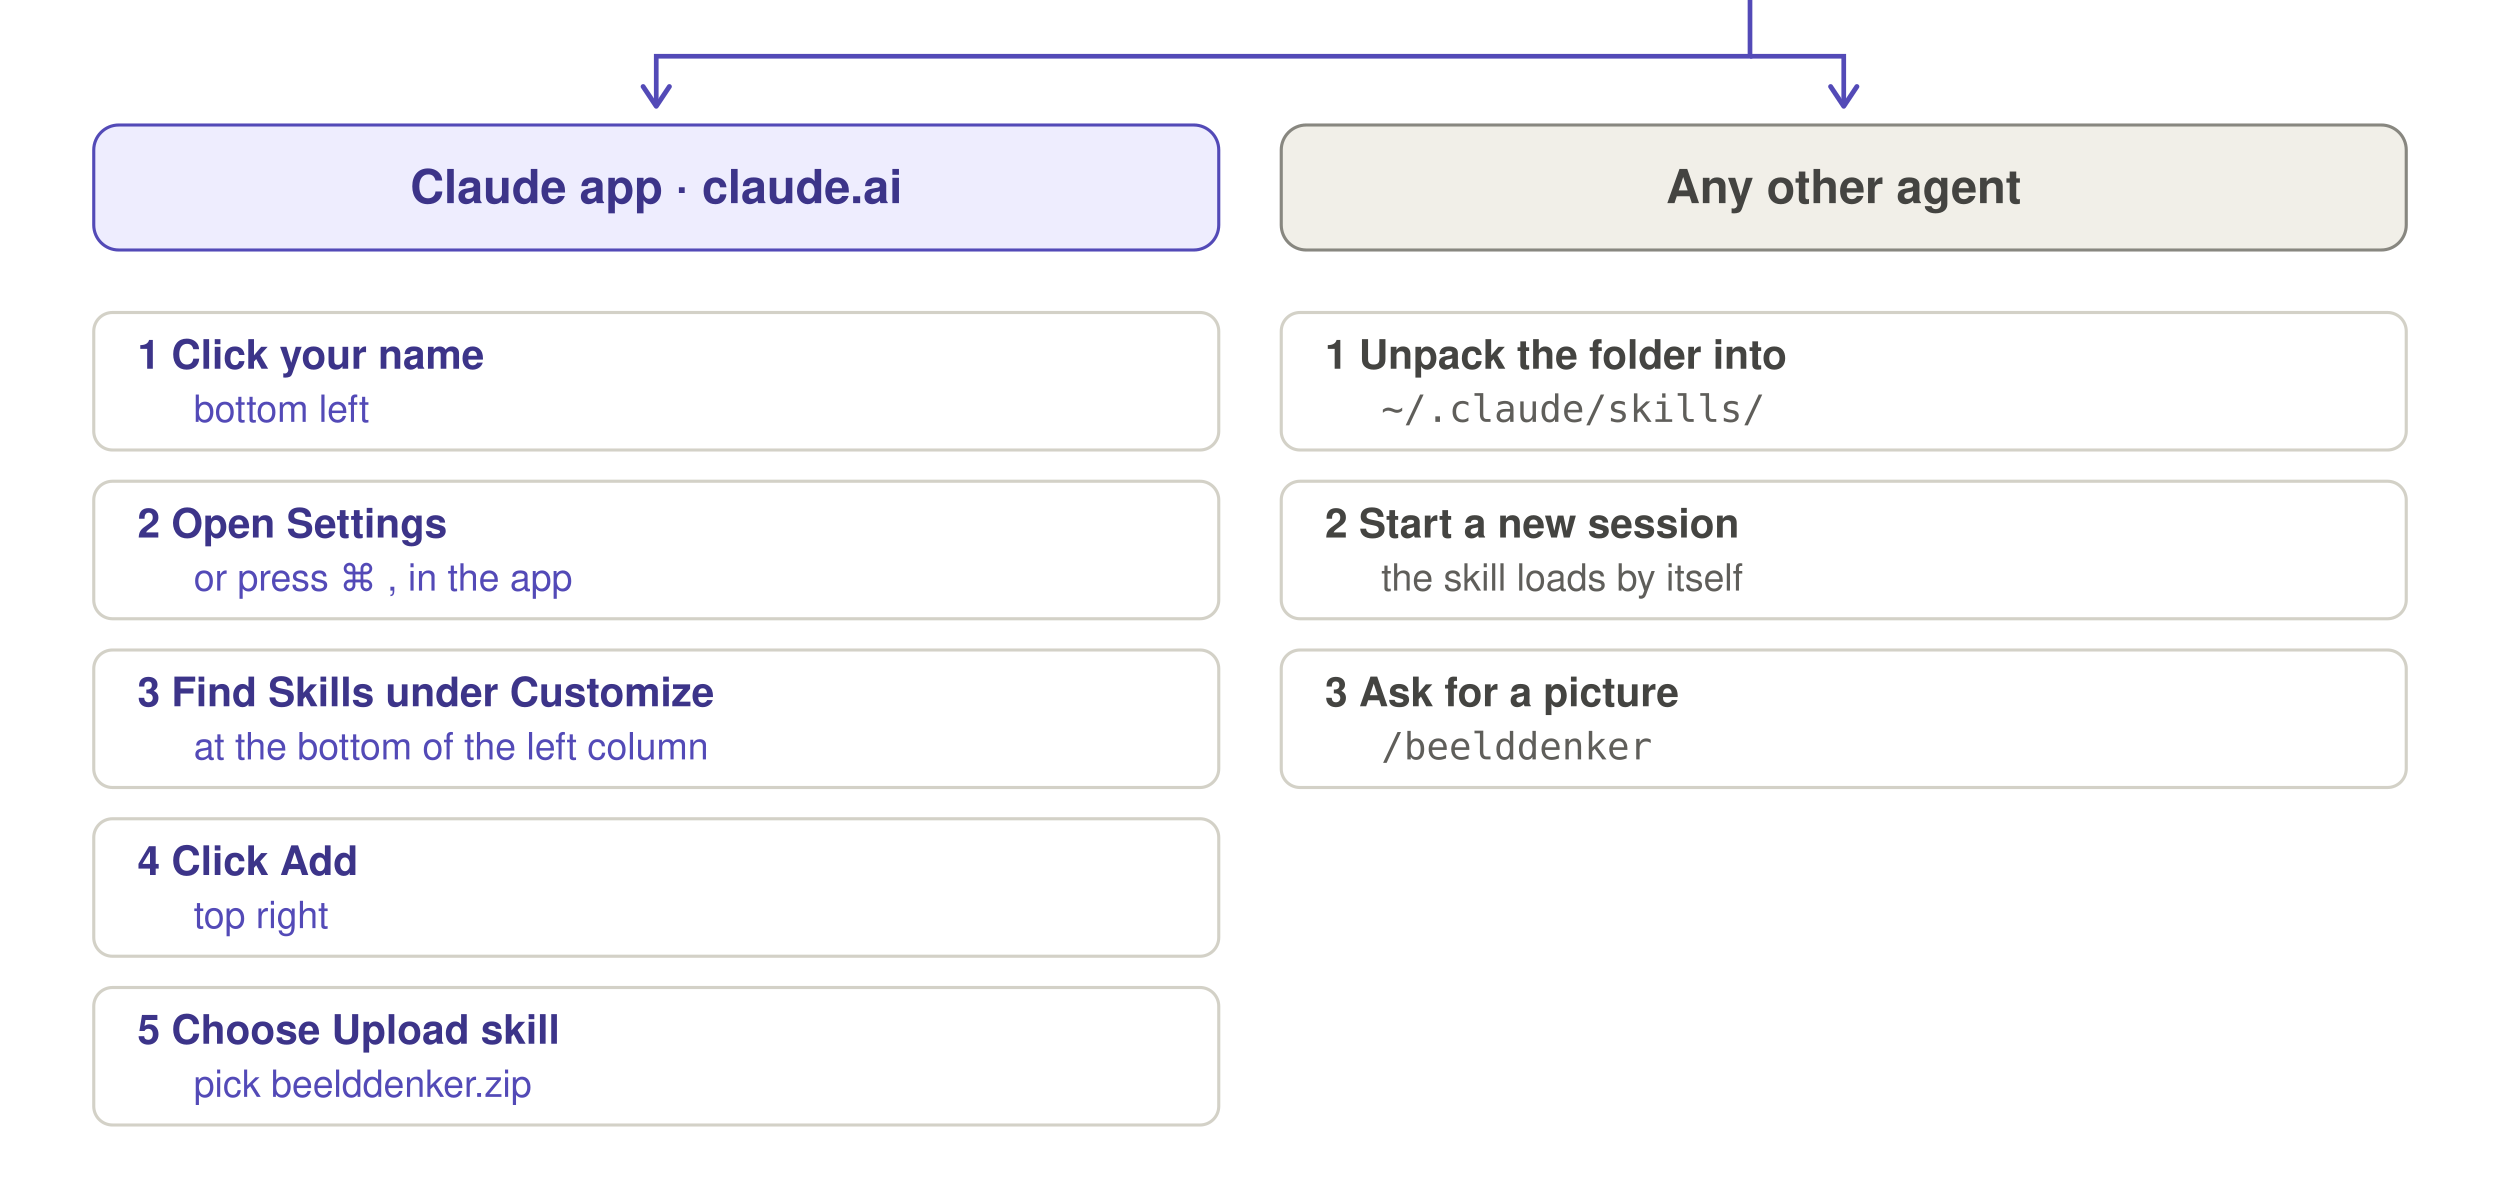
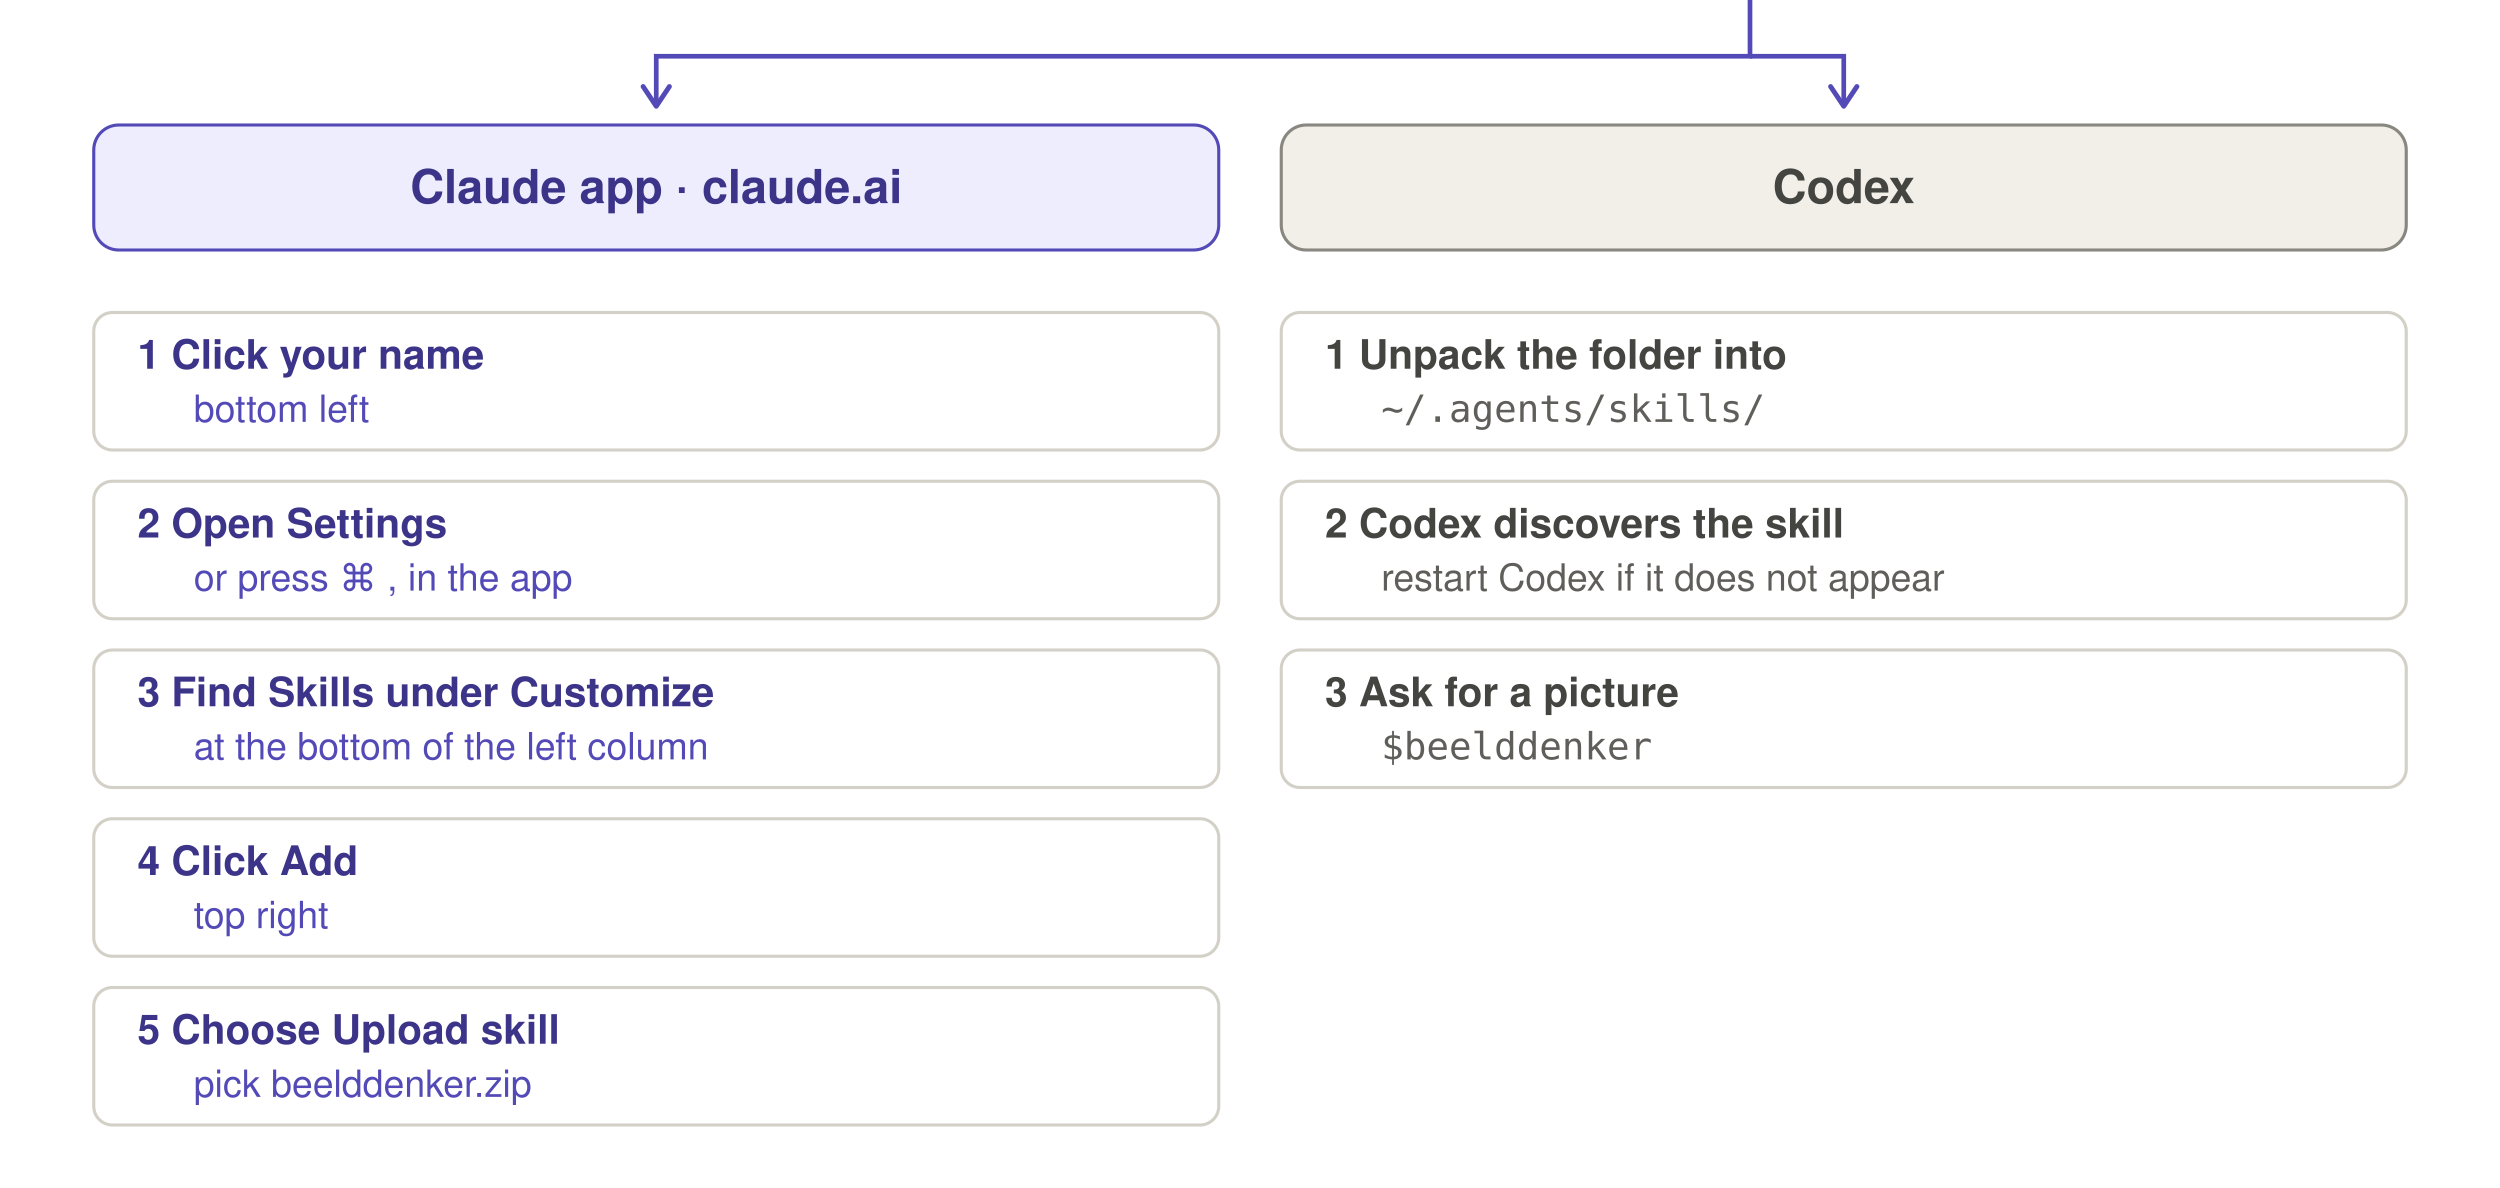
<svg xmlns="http://www.w3.org/2000/svg" width="800" height="380" viewBox="0 0 800 380" role="img">
  <style>
text{font-family:-apple-system,BlinkMacSystemFont,"Segoe UI",Helvetica,Arial,sans-serif}
.h{font-size:15px;font-weight:600}.s{font-size:13px;font-weight:600}.m{font-size:12px;font-family:ui-monospace,SFMono-Regular,Menlo,monospace}.q{font-size:12px}
.ln{stroke:#5F5E5A}
.g{fill:#F1EFE8;stroke:#888780}.gt{fill:#444441}.gs{fill:#5F5E5A}
.p{fill:#EEEDFE;stroke:#534AB7}.pt{fill:#3C3489}.ps{fill:#534AB7}.pl{stroke:#534AB7}
.step{fill:none;stroke:#D3D1C7}
@media (prefers-color-scheme:dark){
.ln{stroke:#B4B2A9}
.g{fill:#2C2C2A;stroke:#888780}.gt{fill:#D3D1C7}.gs{fill:#B4B2A9}
.p{fill:#3C3489;stroke:#AFA9EC}.pt{fill:#EEEDFE}.ps{fill:#CECBF6}.pl{stroke:#AFA9EC}
.step{stroke:#444441}}
</style>
  <defs>
    <marker id="ap" viewBox="0 0 10 10" refX="8" refY="5" markerWidth="7" markerHeight="7" orient="auto">
      <path class="pl" d="M2 1L8 5L2 9" fill="none" stroke-width="1.5" stroke-linecap="round" stroke-linejoin="round" />
    </marker>
  </defs>
  <path class="pl" d="M560 0 V18 H210 V34" fill="none" stroke-width="1.5" marker-end="url(#ap)" />
  <path class="pl" d="M560 18 H590 V34" fill="none" stroke-width="1.5" marker-end="url(#ap)" />
  <rect class="p" x="30" y="40" width="360" height="40" rx="8" stroke-width="1" />
  <text class="h pt" x="210" y="65" text-anchor="middle">Claude app · claude.ai</text>
  <rect class="g" x="410" y="40" width="360" height="40" rx="8" stroke-width="1" />
-   <text class="h gt" x="590" y="65" text-anchor="middle">Any other agent</text>
+   <text class="h gt" x="590" y="65" text-anchor="middle">Codex</text>
  <rect class="step" x="30" y="100" width="360" height="44" rx="6" />
  <text class="s pt" x="44" y="118">1  Click your name</text>
  <text class="q ps" x="62" y="135">bottom left</text>
  <rect class="step" x="30" y="154" width="360" height="44" rx="6" />
  <text class="s pt" x="44" y="172">2  Open Settings</text>
  <text class="q ps" x="62" y="189">or press ⌘ , in the app</text>
  <rect class="step" x="30" y="208" width="360" height="44" rx="6" />
  <text class="s pt" x="44" y="226">3  Find Skills under Customize</text>
  <text class="q ps" x="62" y="243">at the bottom of the left column</text>
  <rect class="step" x="30" y="262" width="360" height="44" rx="6" />
  <text class="s pt" x="44" y="280">4  Click Add</text>
  <text class="q ps" x="62" y="297">top right</text>
  <rect class="step" x="30" y="316" width="360" height="44" rx="6" />
  <text class="s pt" x="44" y="334">5  Choose Upload skill</text>
  <text class="q ps" x="62" y="351">pick beelddenker.zip</text>
  <rect class="step" x="410" y="100" width="360" height="44" rx="6" />
  <text class="s gt" x="424" y="118">1  Unpack the folder into</text>
-   <text class="m gs" x="442" y="135">~/.claude/skills/</text>
+   <text class="m gs" x="442" y="135">~/.agents/skills/</text>
  <rect class="step" x="410" y="154" width="360" height="44" rx="6" />
-   <text class="s gt" x="424" y="172">2  Start a new session</text>
-   <text class="q gs" x="442" y="189">the skill loads by itself</text>
+   <text class="s gt" x="424" y="172">2  Codex discovers the skill</text>
+   <text class="q gs" x="442" y="189">restart Codex if it does not appear</text>
  <rect class="step" x="410" y="208" width="360" height="44" rx="6" />
  <text class="s gt" x="424" y="226">3  Ask for a picture</text>
-   <text class="m gs" x="442" y="243">/beelddenker</text>
+   <text class="m gs" x="442" y="243">$beelddenker</text>
</svg>
